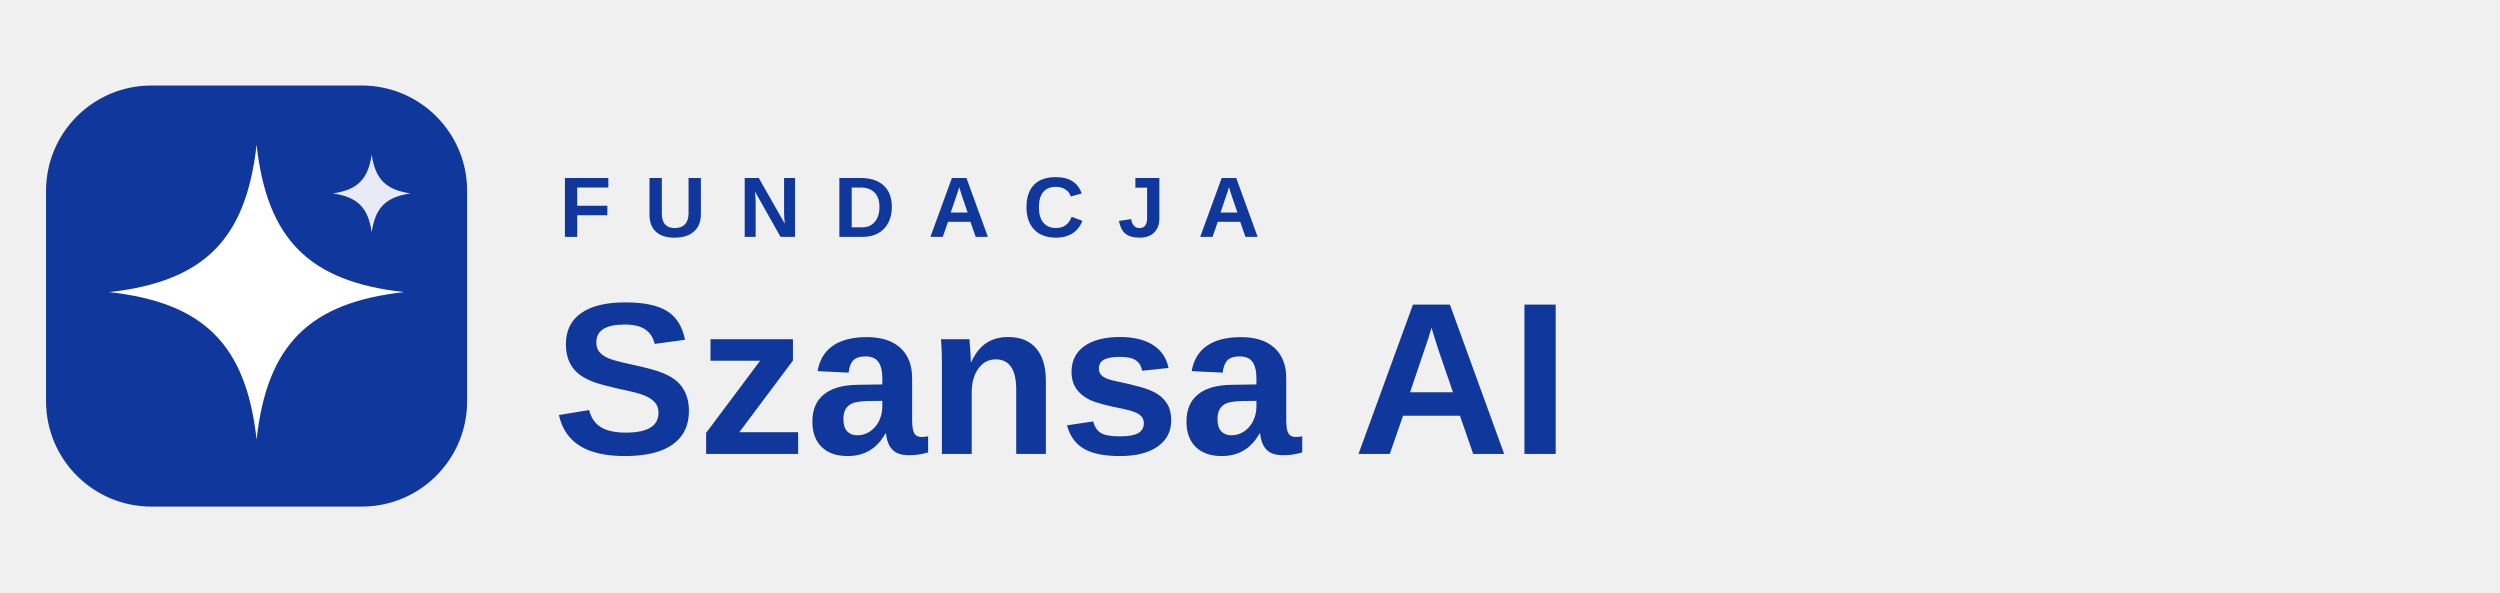
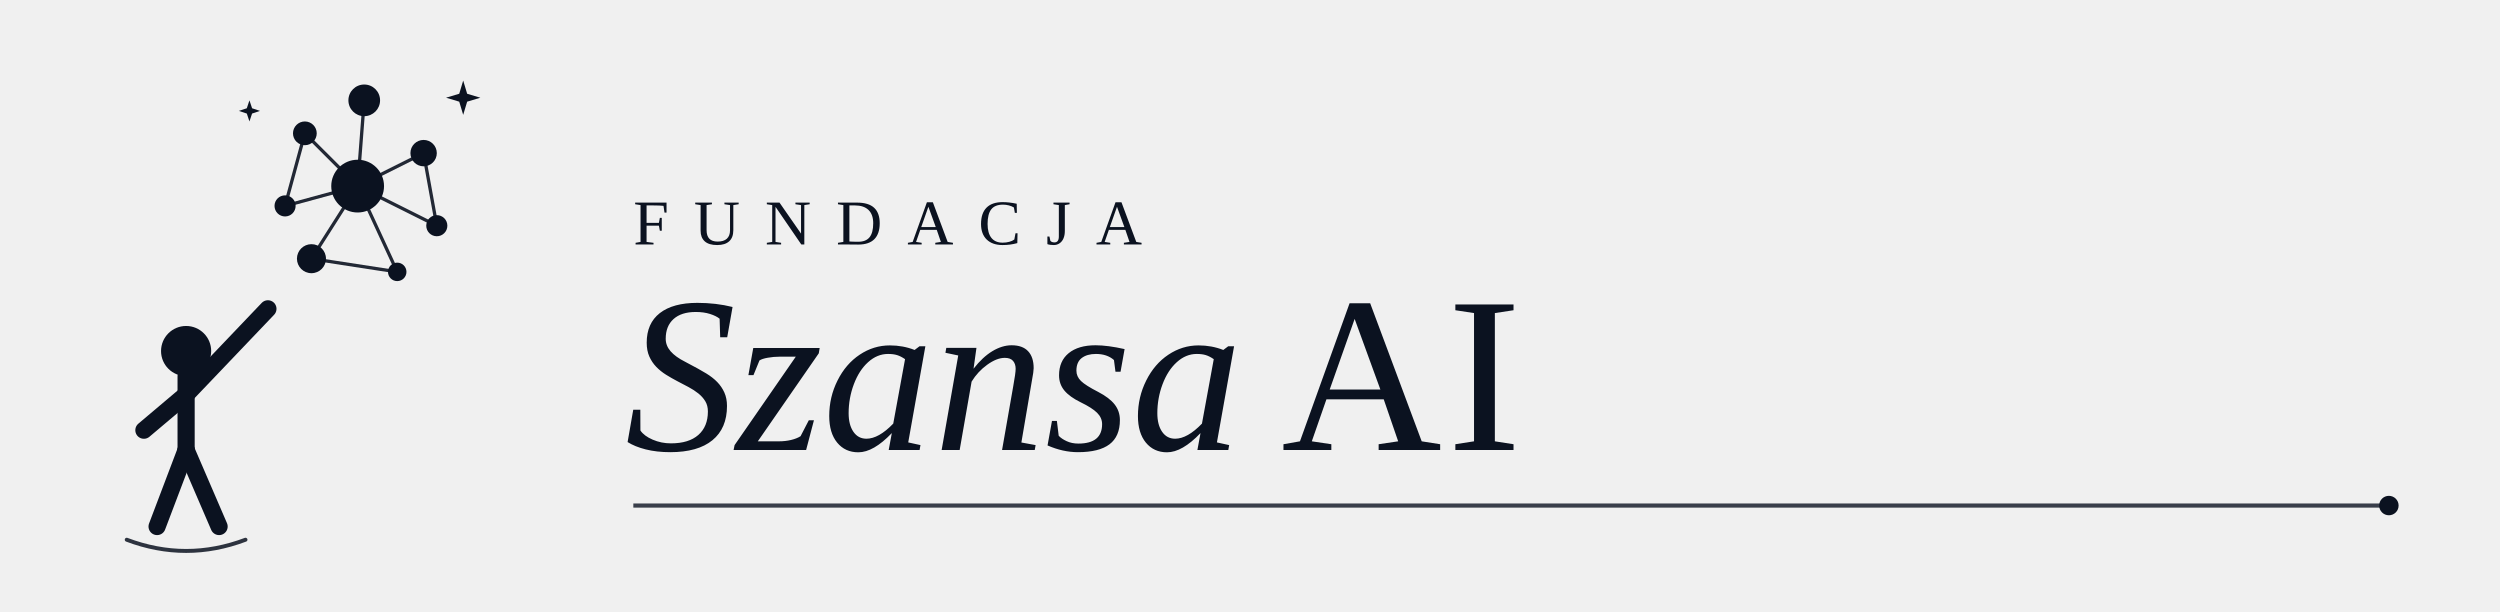
- <svg xmlns="http://www.w3.org/2000/svg" viewBox="0 0 760 180" width="760" height="180">
-   <rect x="14" y="26" width="128" height="128" rx="32" fill="#10389c" />
-   <path fill="#ffffff" d="M78 44     C81.2 72.8 94 85.6 122.8 88.8     C94 92 81.2 104.8 78 133.6     C74.8 104.8 62 92 33.2 88.8     C62 85.6 74.8 72.8 78 44 Z" />
-   <path fill="#ffffff" opacity="0.9" d="M113 47     C114.1 54.5 117.3 57.7 124.8 58.8     C117.3 59.9 114.1 63.1 113 70.6     C111.9 63.1 108.7 59.9 101.2 58.8     C108.7 57.7 111.9 54.5 113 47 Z" />
-   <text x="170" y="72" font-family="Segoe UI, Arial, sans-serif" font-size="26" font-weight="600" letter-spacing="10" fill="#10389c">FUNDACJA</text>
-   <text x="168" y="138" font-family="Segoe UI, Arial, sans-serif" font-size="66" font-weight="800" fill="#10389c">Szansa AI</text>
+ <svg xmlns="http://www.w3.org/2000/svg" viewBox="0 0 900 220" width="900" height="220">
+   <g transform="translate(10,10) scale(0.475)" fill="none" stroke="#0b1220">
+     <g stroke-width="2.5" opacity="0.9">
+       <line x1="250" y1="120" x2="255" y2="55" />
+       <line x1="250" y1="120" x2="210" y2="80" />
+       <line x1="250" y1="120" x2="300" y2="95" />
+       <line x1="250" y1="120" x2="195" y2="135" />
+       <line x1="250" y1="120" x2="310" y2="150" />
+       <line x1="250" y1="120" x2="215" y2="175" />
+       <line x1="250" y1="120" x2="280" y2="185" />
+       <line x1="210" y1="80" x2="195" y2="135" />
+       <line x1="300" y1="95" x2="310" y2="150" />
+       <line x1="215" y1="175" x2="280" y2="185" />
+     </g>
+     <g fill="#0b1220" stroke="none">
+       <circle cx="250" cy="120" r="20" />
+       <circle cx="255" cy="55" r="12" />
+       <circle cx="210" cy="80" r="9" />
+       <circle cx="300" cy="95" r="10" />
+       <circle cx="195" cy="135" r="8" />
+       <circle cx="310" cy="150" r="8" />
+       <circle cx="215" cy="175" r="11" />
+       <circle cx="280" cy="185" r="7" />
+       <path d="M330 40 L333 50 L343 53 L333 56 L330 66 L327 56 L317 53 L327 50 Z" />
+       <path d="M168 55 L170 61 L176 63 L170 65 L168 71 L166 65 L160 63 L166 61 Z" />
+       <circle cx="120" cy="245" r="19" />
+     </g>
+     <g stroke-width="13" stroke-linecap="round" stroke-linejoin="round">
+       <path d="M120 264 L120 320" />
+       <path d="M120 320 L98 378" />
+       <path d="M120 320 L145 378" />
+       <path d="M120 278 L88 305" />
+       <path d="M120 278 L182 213" />
+     </g>
+     <path d="M75 388 Q120 405 165 388" stroke-width="3" stroke-linecap="round" opacity="0.85" />
+   </g>
+   <text x="228" y="88" font-family="Georgia, 'Times New Roman', serif" font-size="23" letter-spacing="9" fill="#0b1220">FUNDACJA</text>
+   <text x="225" y="162" font-family="Georgia, 'Times New Roman', serif" font-size="80" font-style="italic" fill="#0b1220">Szansa<tspan font-style="normal" dx="14" letter-spacing="2">AI</tspan>
+   </text>
+   <line x1="228" y1="182" x2="860" y2="182" stroke="#0b1220" stroke-width="1.5" opacity="0.8" />
+   <circle cx="860" cy="182" r="3.5" fill="#0b1220" />
</svg>
